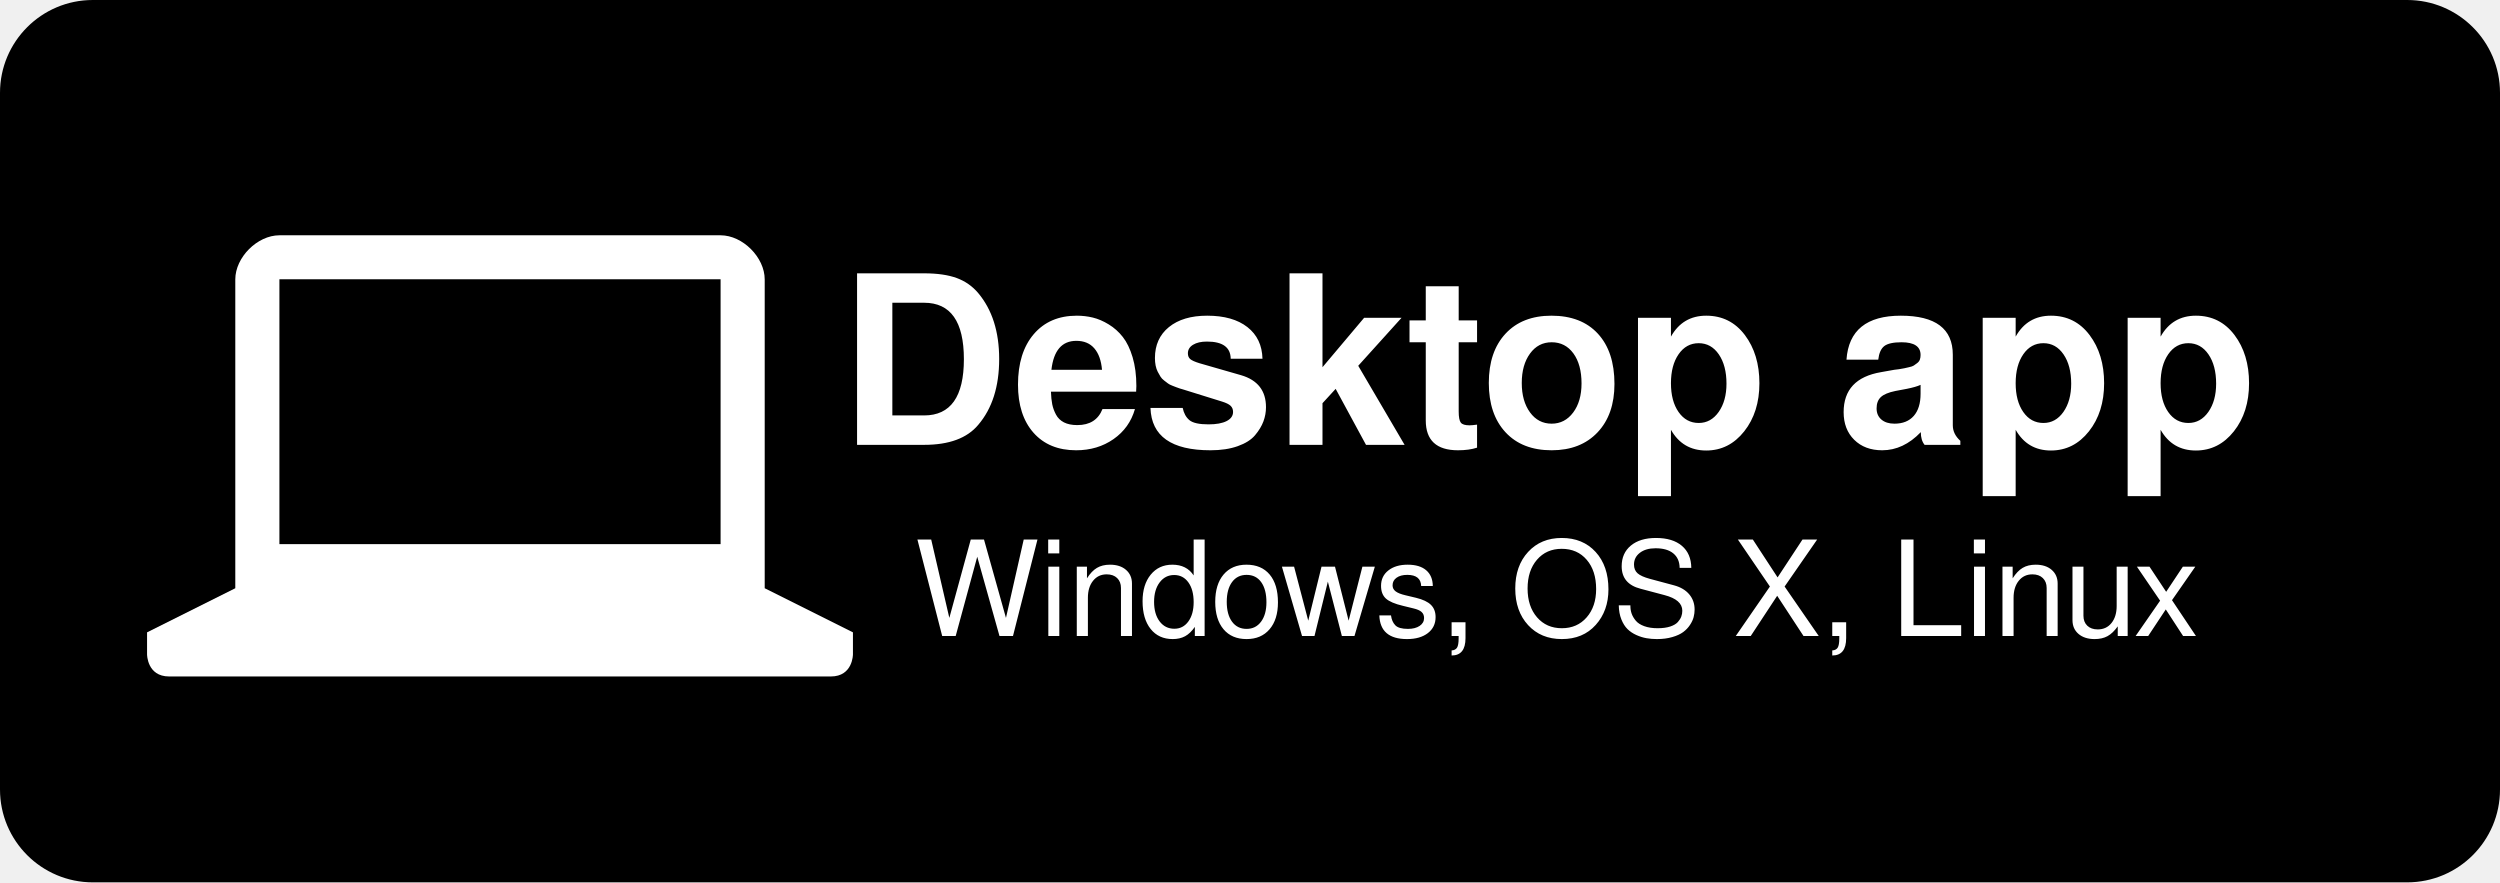
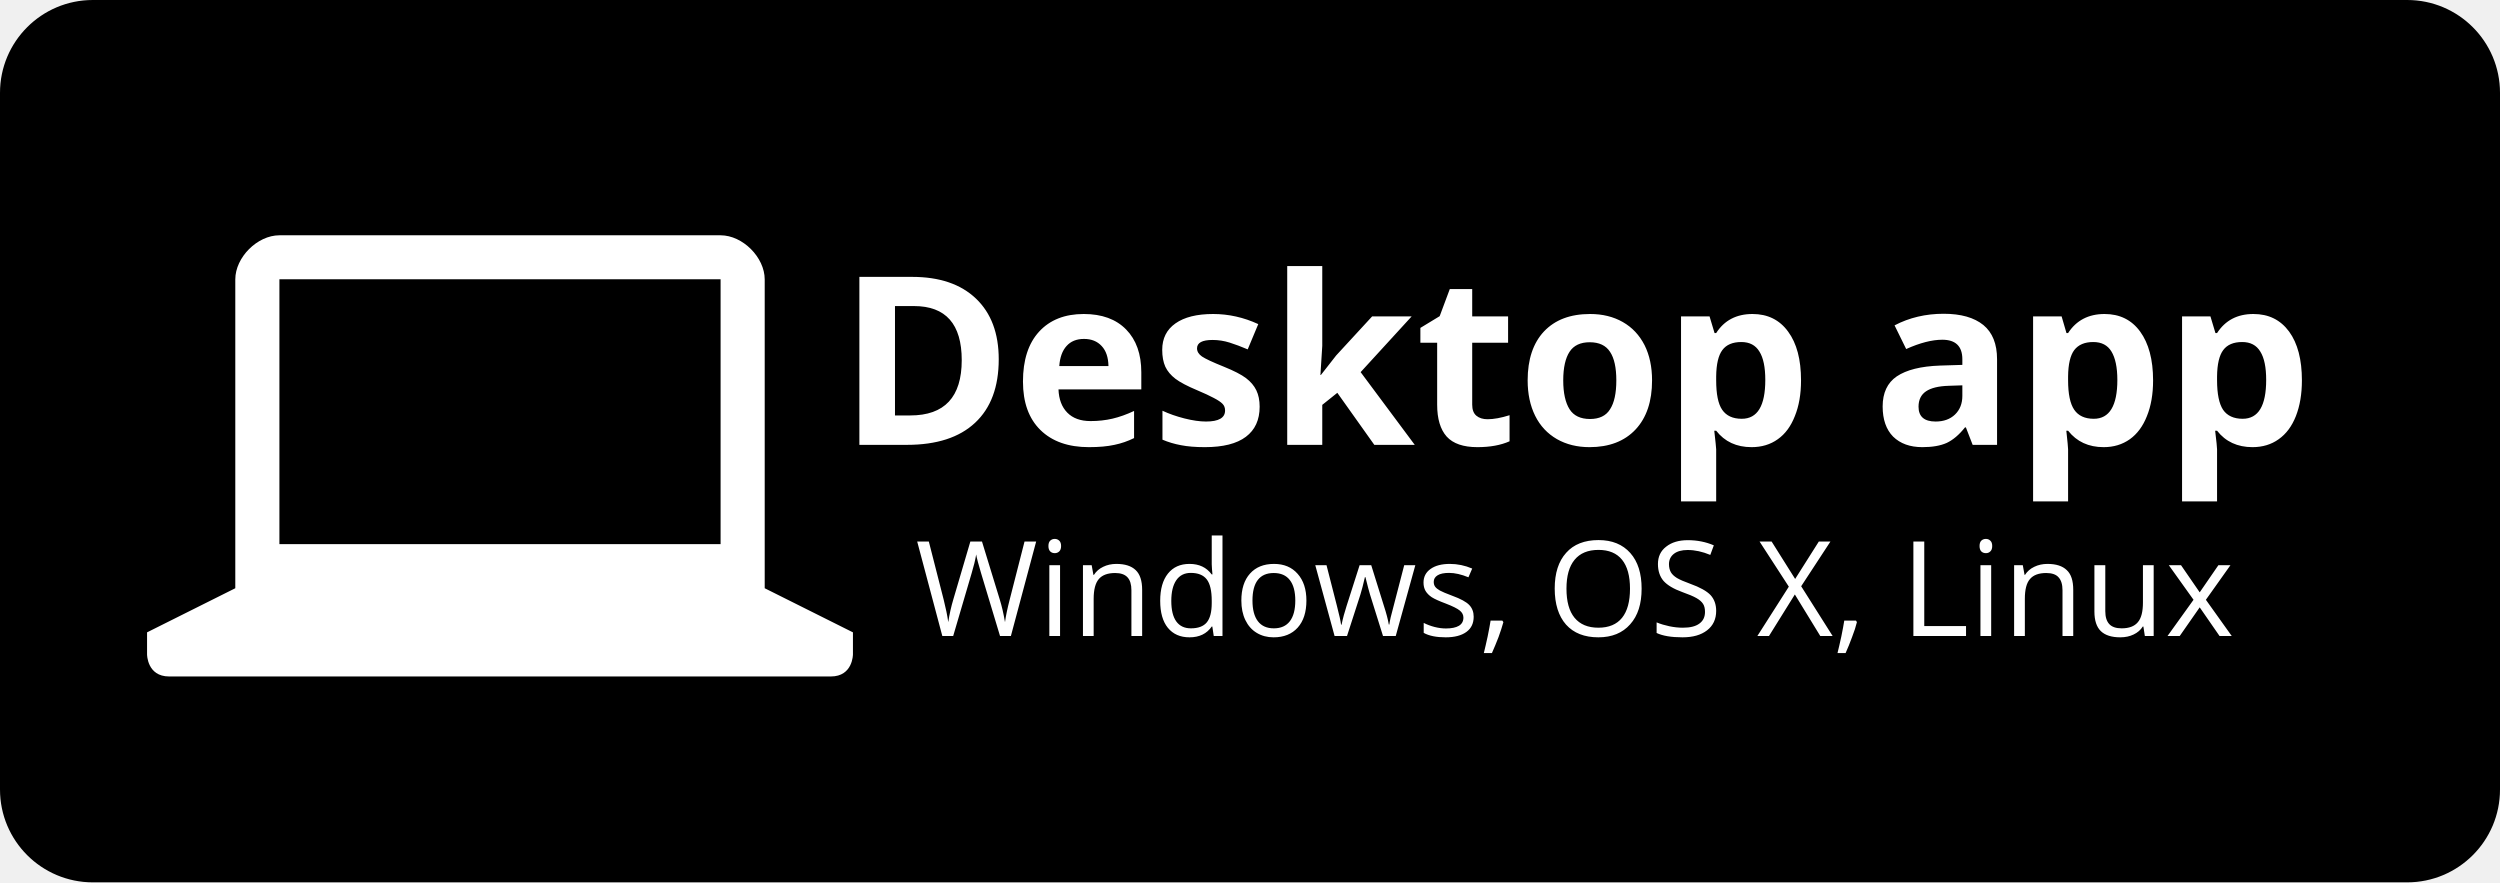
- <svg xmlns="http://www.w3.org/2000/svg" xml:space="preserve" height="60" width="170" version="1.1" y="0px" x="0px" enable-background="new 0 0 792 612" viewBox="0 0 1346.4 475.2">
+ <svg xmlns="http://www.w3.org/2000/svg" xml:space="preserve" height="60" viewBox="0 0 1346.4 475.2" width="170" version="1.1" y="0px" x="0px" enable-background="new 0 0 792 612">
  <rect rx="50" ry="50" height="475.2" width="1346.4" y="-3.5527e-15" x="-2.8405e-15" />
-   <path d="m150.48 126.72c-11.88 0-23.76 11.88-23.76 23.76v166.32l-47.52 23.76v11.88s0 11.88 11.88 11.88h356.4c11.88 0 11.88-11.88 11.88-11.88v-11.88l-47.52-23.76v-166.32c0-11.88-11.88-23.76-23.76-23.76zm0 23.667h237.6v142.65h-237.6z" fill="#fff" />
-   <text style="word-spacing:0px;letter-spacing:0px" xml:space="preserve" font-size="316.8px" y="239.58" x="451.44" font-family="Sans" line-height="125%" fill="#ffffff">
-     <tspan font-size="126.72px" font-weight="600" y="239.58" x="451.44" font-family="FreeSans" fill="#ffffff">Desktop app</tspan>
-   </text>
-   <text style="word-spacing:0px;letter-spacing:0px" xml:space="preserve" font-size="316.8px" y="342.54" x="493.02" font-family="Sans" line-height="125%" fill="#ffffff">
-     <tspan y="342.54" x="493.02" font-size="71.28px" font-family="FreeSans" fill="#ffffff">Windows, OS X, Linux</tspan>
-   </text>
+   <path d="m19 16c-1.5 0-3 1.5-3 3v21l-6 3v1.5s0 1.5 1.5 1.5h45c1.5 0 1.5-1.5 1.5-1.5v-1.5l-6-3v-21c0-1.5-1.5-3-3-3h-30zm68.531 2.094v12.156h2.383v-2.719l1.024-0.82 2.515 3.539h2.75l-3.68-4.945 3.469-3.789h-2.687l-2.446 2.656-1.039 1.328h-0.031l0.125-1.984v-5.422h-2.383zm-29.093 0.734v11.422h3.234c2.021 0 3.565-0.5 4.633-1.5 1.073-1 1.609-2.44 1.609-4.32 0-1.766-0.516-3.141-1.547-4.125-1.031-0.985-2.479-1.477-4.344-1.477h-3.585zm-39.438 0.16h30v18.012h-30v-18.012zm79.586 0.668l-0.688 1.844-1.312 0.797v1.008h1.141v4.211c0 0.963 0.216 1.687 0.648 2.172 0.437 0.479 1.133 0.718 2.085 0.718 0.87 0 1.59-0.133 2.19-0.398v-1.774c-0.58 0.183-1.08 0.274-1.5 0.274-0.31 0-0.57-0.081-0.76-0.242-0.19-0.162-0.28-0.412-0.28-0.75v-4.211h2.44v-1.789h-2.44v-1.86h-1.524zm-37.727 1.156h1.289c2.167 0 3.25 1.227 3.25 3.68 0 2.505-1.166 3.758-3.5 3.758h-1.039v-7.438zm71.311 0.524c-1.22 0-2.34 0.263-3.34 0.789l0.79 1.609c0.94-0.422 1.76-0.632 2.46-0.632 0.9 0 1.36 0.442 1.36 1.328v0.382l-1.52 0.047c-1.31 0.047-2.28 0.292-2.94 0.735-0.64 0.437-0.96 1.12-0.96 2.047 0 0.885 0.24 1.567 0.71 2.047 0.49 0.479 1.15 0.718 1.99 0.718 0.68 0 1.23-0.096 1.66-0.289 0.42-0.198 0.84-0.549 1.24-1.055h0.06l0.46 1.188h1.66v-5.82c0-1.042-0.31-1.818-0.93-2.328-0.63-0.511-1.53-0.766-2.7-0.766zm-58.475 0.016c-1.291 0-2.304 0.401-3.039 1.203-0.729 0.797-1.094 1.927-1.094 3.39 0 1.422 0.396 2.521 1.188 3.297s1.891 1.164 3.297 1.164c0.682 0 1.26-0.052 1.734-0.156 0.474-0.099 0.92-0.253 1.336-0.461v-1.844c-0.51 0.24-1 0.414-1.469 0.524-0.468 0.109-0.966 0.164-1.492 0.164-0.677 0-1.203-0.19-1.578-0.571-0.375-0.38-0.575-0.908-0.601-1.585h5.632v-1.157c0-1.239-0.343-2.211-1.031-2.914-0.687-0.703-1.648-1.054-2.883-1.054zm8.797 0c-1.104 0-1.958 0.213-2.562 0.64-0.599 0.422-0.899 1.021-0.899 1.797 0 0.453 0.071 0.836 0.211 1.149 0.146 0.307 0.375 0.58 0.688 0.82 0.317 0.239 0.812 0.5 1.484 0.781 0.469 0.198 0.844 0.372 1.125 0.523 0.281 0.146 0.479 0.279 0.594 0.399 0.114 0.115 0.172 0.266 0.172 0.453 0 0.5-0.433 0.75-1.297 0.75-0.422 0-0.912-0.07-1.469-0.211-0.552-0.141-1.049-0.315-1.492-0.523v1.968c0.391 0.167 0.81 0.292 1.258 0.375 0.448 0.089 0.989 0.133 1.625 0.133 1.239 0 2.169-0.234 2.789-0.703 0.625-0.469 0.937-1.151 0.937-2.047 0-0.432-0.075-0.804-0.226-1.117-0.151-0.312-0.386-0.588-0.703-0.828-0.318-0.24-0.818-0.497-1.5-0.773-0.766-0.308-1.263-0.54-1.493-0.696-0.224-0.156-0.336-0.341-0.336-0.554 0-0.381 0.352-0.571 1.055-0.571 0.396 0 0.784 0.06 1.164 0.18s0.789 0.273 1.227 0.461l0.718-1.719c-0.994-0.458-2.018-0.687-3.07-0.687zm25.638 0c-1.35 0-2.39 0.395-3.14 1.187-0.74 0.792-1.11 1.901-1.11 3.328 0 0.917 0.17 1.719 0.51 2.406 0.34 0.688 0.84 1.217 1.48 1.586 0.64 0.365 1.38 0.547 2.22 0.547 1.33 0 2.38-0.401 3.13-1.203s1.12-1.914 1.12-3.336c0-0.916-0.17-1.716-0.51-2.398-0.35-0.683-0.84-1.206-1.48-1.571-0.64-0.364-1.38-0.546-2.22-0.546zm11.04 0c-1.09 0-1.92 0.432-2.47 1.296h-0.11l-0.34-1.132h-1.94v12.578h2.39v-3.539c0-0.115-0.05-0.537-0.13-1.266h0.13c0.58 0.745 1.38 1.117 2.41 1.117 0.68 0 1.28-0.179 1.78-0.539 0.51-0.359 0.89-0.883 1.16-1.57 0.28-0.688 0.42-1.498 0.42-2.43 0-1.416-0.29-2.523-0.88-3.32-0.58-0.797-1.39-1.195-2.42-1.195zm23.94 0c-1.09 0-1.92 0.432-2.48 1.296h-0.11l-0.33-1.132h-1.94v12.578h2.38v-3.539c0-0.115-0.04-0.537-0.12-1.266h0.12c0.59 0.745 1.39 1.117 2.42 1.117 0.68 0 1.27-0.179 1.78-0.539 0.5-0.359 0.89-0.883 1.16-1.57 0.28-0.688 0.42-1.498 0.42-2.43 0-1.416-0.3-2.523-0.88-3.32s-1.39-1.195-2.42-1.195zm10.12 0c-1.09 0-1.91 0.432-2.47 1.296h-0.11l-0.34-1.132h-1.93v12.578h2.38v-3.539c0-0.115-0.04-0.537-0.13-1.266h0.13c0.58 0.745 1.39 1.117 2.41 1.117 0.68 0 1.28-0.179 1.78-0.539 0.51-0.359 0.9-0.883 1.17-1.57 0.27-0.688 0.41-1.498 0.41-2.43 0-1.416-0.29-2.523-0.87-3.32-0.59-0.797-1.39-1.195-2.43-1.195zm-79.519 1.695c0.505 0 0.906 0.161 1.203 0.484 0.297 0.318 0.451 0.771 0.461 1.36h-3.344c0.042-0.589 0.206-1.042 0.492-1.36 0.287-0.323 0.683-0.484 1.188-0.484zm44.699 0.211c0.56 0 0.97 0.216 1.23 0.648 0.27 0.427 0.4 1.071 0.4 1.93 0 1.76-0.53 2.641-1.6 2.641-0.61 0-1.05-0.204-1.33-0.61s-0.41-1.078-0.41-2.015v-0.258c0.01-0.834 0.15-1.43 0.42-1.789 0.27-0.365 0.7-0.547 1.29-0.547zm23.93 0c0.57 0 0.98 0.216 1.24 0.648 0.26 0.427 0.4 1.071 0.4 1.93 0 1.76-0.54 2.641-1.6 2.641-0.61 0-1.05-0.204-1.33-0.61s-0.42-1.078-0.42-2.015v-0.258c0.01-0.834 0.15-1.43 0.42-1.789 0.28-0.365 0.71-0.547 1.29-0.547zm10.13 0c0.56 0 0.97 0.216 1.23 0.648 0.27 0.427 0.4 1.071 0.4 1.93 0 1.76-0.53 2.641-1.6 2.641-0.6 0-1.05-0.204-1.33-0.61-0.27-0.406-0.41-1.078-0.41-2.015v-0.258c0.01-0.834 0.15-1.43 0.42-1.789 0.27-0.365 0.7-0.547 1.29-0.547zm-44.37 0.015c0.64 0 1.1 0.217 1.38 0.649 0.29 0.432 0.43 1.081 0.43 1.945 0 0.87-0.14 1.526-0.43 1.969-0.27 0.437-0.73 0.656-1.36 0.656-0.64 0-1.11-0.221-1.39-0.664s-0.43-1.096-0.43-1.961c0-0.87 0.15-1.518 0.43-1.945 0.28-0.432 0.74-0.649 1.37-0.649zm25.34 2.93v0.719c0 0.526-0.17 0.948-0.5 1.266-0.33 0.317-0.77 0.476-1.32 0.476-0.77 0-1.16-0.336-1.16-1.008 0-0.468 0.17-0.817 0.51-1.047 0.34-0.229 0.85-0.354 1.55-0.375l0.92-0.031zm-51.042 10.209v1.959l0.018 0.34 0.031 0.346h-0.056c-0.349-0.475-0.851-0.711-1.504-0.711-0.627 0-1.116 0.218-1.467 0.658-0.352 0.439-0.527 1.058-0.527 1.851 0 0.794 0.172 1.406 0.521 1.836 0.352 0.431 0.843 0.647 1.473 0.647 0.671 0 1.175-0.245 1.511-0.734h0.04l0.097 0.646h0.594v-6.838h-0.731zm-10.673 0.233c-0.123 0-0.227 0.04-0.309 0.119-0.082 0.076-0.123 0.198-0.123 0.365 0 0.164 0.041 0.287 0.123 0.369 0.082 0.079 0.186 0.117 0.309 0.117 0.117 0 0.217-0.038 0.302-0.117 0.085-0.082 0.127-0.205 0.127-0.369s-0.042-0.286-0.127-0.365-0.185-0.119-0.302-0.119zm63.315 0c-0.12 0-0.23 0.04-0.31 0.119-0.08 0.076-0.12 0.198-0.12 0.365 0 0.164 0.04 0.287 0.12 0.369 0.08 0.079 0.19 0.117 0.31 0.117s0.22-0.038 0.3-0.117c0.09-0.082 0.13-0.205 0.13-0.369s-0.04-0.286-0.13-0.365c-0.08-0.079-0.18-0.119-0.3-0.119zm-26.34 0.08c-0.95 0-1.69 0.288-2.2 0.865-0.52 0.574-0.78 1.384-0.78 2.43 0 1.054 0.26 1.873 0.77 2.453 0.52 0.577 1.25 0.865 2.2 0.865 0.92 0 1.64-0.294 2.16-0.883 0.53-0.589 0.78-1.397 0.78-2.426 0-1.031-0.25-1.84-0.77-2.425-0.52-0.586-1.24-0.879-2.16-0.879zm6.07 0.007c-0.61 0-1.1 0.147-1.47 0.44-0.38 0.293-0.56 0.686-0.56 1.182 0 0.471 0.13 0.855 0.38 1.148 0.26 0.293 0.69 0.546 1.28 0.76 0.43 0.152 0.75 0.288 0.96 0.408s0.36 0.253 0.45 0.396c0.09 0.141 0.13 0.323 0.13 0.545 0 0.337-0.12 0.601-0.38 0.791-0.25 0.188-0.62 0.282-1.12 0.282-0.31 0-0.61-0.034-0.92-0.098-0.31-0.065-0.6-0.152-0.87-0.264v0.721c0.41 0.196 1 0.295 1.76 0.295 0.71 0 1.26-0.158 1.67-0.475 0.41-0.316 0.62-0.757 0.62-1.322 0-0.439-0.13-0.797-0.38-1.072-0.26-0.276-0.72-0.533-1.39-0.774-0.4-0.143-0.7-0.275-0.9-0.392-0.19-0.12-0.33-0.25-0.41-0.391-0.08-0.143-0.13-0.326-0.13-0.549 0-0.301 0.12-0.537 0.34-0.707s0.53-0.256 0.93-0.256c0.5 0 1.01 0.112 1.54 0.334l0.24-0.65c-0.54-0.234-1.13-0.352-1.77-0.352zm-52.401 0.092l1.709 6.426h0.738l1.256-4.275c0.141-0.46 0.244-0.885 0.309-1.272 0.003 0.059 0.043 0.234 0.119 0.524s0.144 0.53 0.205 0.72l1.297 4.303h0.738l1.719-6.426h-0.791l-1.012 3.961c-0.155 0.598-0.26 1.104-0.316 1.52-0.097-0.572-0.215-1.083-0.356-1.537l-1.209-3.944h-0.791l-1.15 3.908c-0.155 0.513-0.272 1.037-0.352 1.573-0.064-0.451-0.168-0.955-0.308-1.512l-1.014-3.969h-0.791zm57.281 0l1.99 3.069-2.14 3.357h0.79l1.76-2.826 1.73 2.826h0.84l-2.14-3.385 1.99-3.041h-0.79l-1.61 2.545-1.6-2.545h-0.82zm10.46 0v6.426h3.58v-0.678h-2.84v-5.748h-0.74zm-21.41 0.569c0.7 0 1.24 0.223 1.6 0.671 0.36 0.446 0.54 1.101 0.54 1.965 0 0.873-0.18 1.533-0.54 1.981s-0.9 0.674-1.61 0.674-1.25-0.226-1.62-0.674c-0.37-0.451-0.55-1.111-0.55-1.981 0-0.858 0.18-1.512 0.55-1.961 0.37-0.451 0.91-0.675 1.63-0.675zm-32.784 0.953c-0.331 0-0.631 0.065-0.9 0.197-0.27 0.129-0.48 0.311-0.629 0.549h-0.035l-0.118-0.658h-0.593v4.816h0.728v-2.527c0-0.627 0.117-1.077 0.352-1.35 0.234-0.272 0.603-0.408 1.107-0.408 0.381 0 0.661 0.097 0.84 0.291 0.179 0.193 0.268 0.486 0.268 0.879v3.115h0.73v-3.143c0-0.615-0.146-1.061-0.439-1.339-0.293-0.282-0.731-0.422-1.311-0.422zm10.719 0c-0.697 0-1.242 0.218-1.635 0.658-0.393 0.436-0.588 1.049-0.588 1.834 0 0.507 0.09 0.948 0.272 1.326 0.181 0.378 0.439 0.669 0.773 0.871s0.716 0.303 1.147 0.303c0.697 0 1.245-0.221 1.64-0.66 0.396-0.443 0.592-1.055 0.592-1.84 0-0.765-0.199-1.372-0.598-1.82-0.395-0.449-0.929-0.672-1.603-0.672zm11.957 0c-0.557 0-0.993 0.113-1.313 0.342-0.319 0.225-0.48 0.535-0.48 0.927 0 0.22 0.046 0.408 0.137 0.567 0.093 0.158 0.234 0.301 0.421 0.427 0.191 0.123 0.511 0.267 0.959 0.434 0.472 0.182 0.788 0.34 0.95 0.475 0.164 0.131 0.246 0.293 0.246 0.48 0 0.249-0.104 0.434-0.309 0.557-0.205 0.12-0.498 0.181-0.879 0.181-0.246 0-0.503-0.034-0.769-0.101-0.264-0.068-0.511-0.16-0.743-0.278v0.678c0.358 0.202 0.856 0.303 1.495 0.303 0.603 0 1.072-0.122 1.406-0.365 0.337-0.244 0.497-0.589 0.497-1.037 0-0.32-0.1-0.584-0.3-0.795-0.199-0.211-0.583-0.421-1.154-0.629-0.416-0.156-0.697-0.274-0.844-0.356-0.146-0.082-0.255-0.169-0.322-0.26-0.065-0.09-0.096-0.201-0.096-0.33 0-0.19 0.088-0.338 0.264-0.447 0.176-0.108 0.435-0.162 0.781-0.162 0.393 0 0.831 0.1 1.315 0.299l0.256-0.594c-0.492-0.211-1-0.316-1.518-0.316zm40.638 0c-0.33 0-0.63 0.065-0.9 0.197-0.27 0.129-0.48 0.311-0.63 0.549h-0.03l-0.12-0.658h-0.59v4.816h0.73v-2.527c0-0.627 0.11-1.077 0.35-1.35 0.23-0.272 0.6-0.408 1.1-0.408 0.39 0 0.67 0.097 0.84 0.291 0.18 0.193 0.27 0.486 0.27 0.879v3.115h0.73v-3.143c0-0.615-0.14-1.061-0.44-1.339-0.29-0.282-0.73-0.422-1.31-0.422zm-67.875 0.088v4.816h0.729v-4.816h-0.729zm18.084 0l1.313 4.816h0.844l0.91-2.816c0.088-0.279 0.191-0.675 0.308-1.188h0.036c0.152 0.612 0.254 1.005 0.31 1.178l0.885 2.826h0.865l1.332-4.816h-0.756c-0.559 2.144-0.867 3.327-0.92 3.546-0.049 0.22-0.08 0.381-0.091 0.487h-0.036c-0.058-0.343-0.169-0.766-0.334-1.27l-0.861-2.763h-0.791l-0.883 2.763c-0.052 0.156-0.116 0.366-0.189 0.633-0.07 0.264-0.122 0.48-0.154 0.647h-0.036c-0.023-0.22-0.117-0.647-0.281-1.28-0.161-0.633-0.396-1.553-0.707-2.763h-0.764zm45.231 0v4.816h0.73v-4.816h-0.73zm7.75 0v3.15c0 0.612 0.15 1.058 0.44 1.336s0.73 0.418 1.32 0.418c0.34 0 0.64-0.064 0.9-0.19 0.27-0.126 0.48-0.307 0.63-0.544h0.04l0.1 0.646h0.6v-4.816h-0.73v2.531c0 0.624-0.11 1.074-0.35 1.349-0.23 0.276-0.6 0.413-1.1 0.413-0.38 0-0.66-0.096-0.84-0.289-0.18-0.194-0.27-0.487-0.27-0.879v-3.125h-0.74zm5.06 0l1.68 2.351-1.77 2.465h0.83l1.36-1.951 1.35 1.951h0.83l-1.76-2.465 1.67-2.351h-0.82l-1.27 1.845-1.27-1.845h-0.83zm-66.509 0.523c0.498 0 0.86 0.147 1.086 0.439 0.228 0.291 0.341 0.777 0.341 1.459v0.153c0 0.603-0.112 1.042-0.337 1.314-0.223 0.27-0.584 0.405-1.082 0.405-0.437 0-0.767-0.158-0.993-0.471-0.225-0.314-0.338-0.777-0.338-1.393 0-0.606 0.113-1.075 0.338-1.406 0.229-0.334 0.557-0.5 0.985-0.5zm5.642 0.008c0.484 0 0.848 0.159 1.094 0.478 0.249 0.317 0.373 0.783 0.373 1.395 0 0.618-0.124 1.088-0.373 1.41-0.246 0.319-0.608 0.479-1.086 0.479-0.477 0-0.838-0.161-1.084-0.483s-0.369-0.791-0.369-1.406c0-0.621 0.12-1.089 0.363-1.402 0.243-0.314 0.605-0.471 1.082-0.471zm14.747 3.238c-0.04 0.27-0.11 0.63-0.2 1.078-0.1 0.448-0.18 0.824-0.26 1.129h0.55c0.15-0.334 0.3-0.696 0.45-1.086 0.14-0.386 0.25-0.726 0.33-1.019l-0.07-0.102h-0.8zm24.05 0c-0.04 0.27-0.11 0.63-0.2 1.078-0.1 0.448-0.18 0.824-0.26 1.129h0.55c0.15-0.334 0.3-0.696 0.44-1.086 0.15-0.386 0.26-0.726 0.33-1.019l-0.06-0.102h-0.8z" transform="scale(7.92)" fill="#fff" />
</svg>
